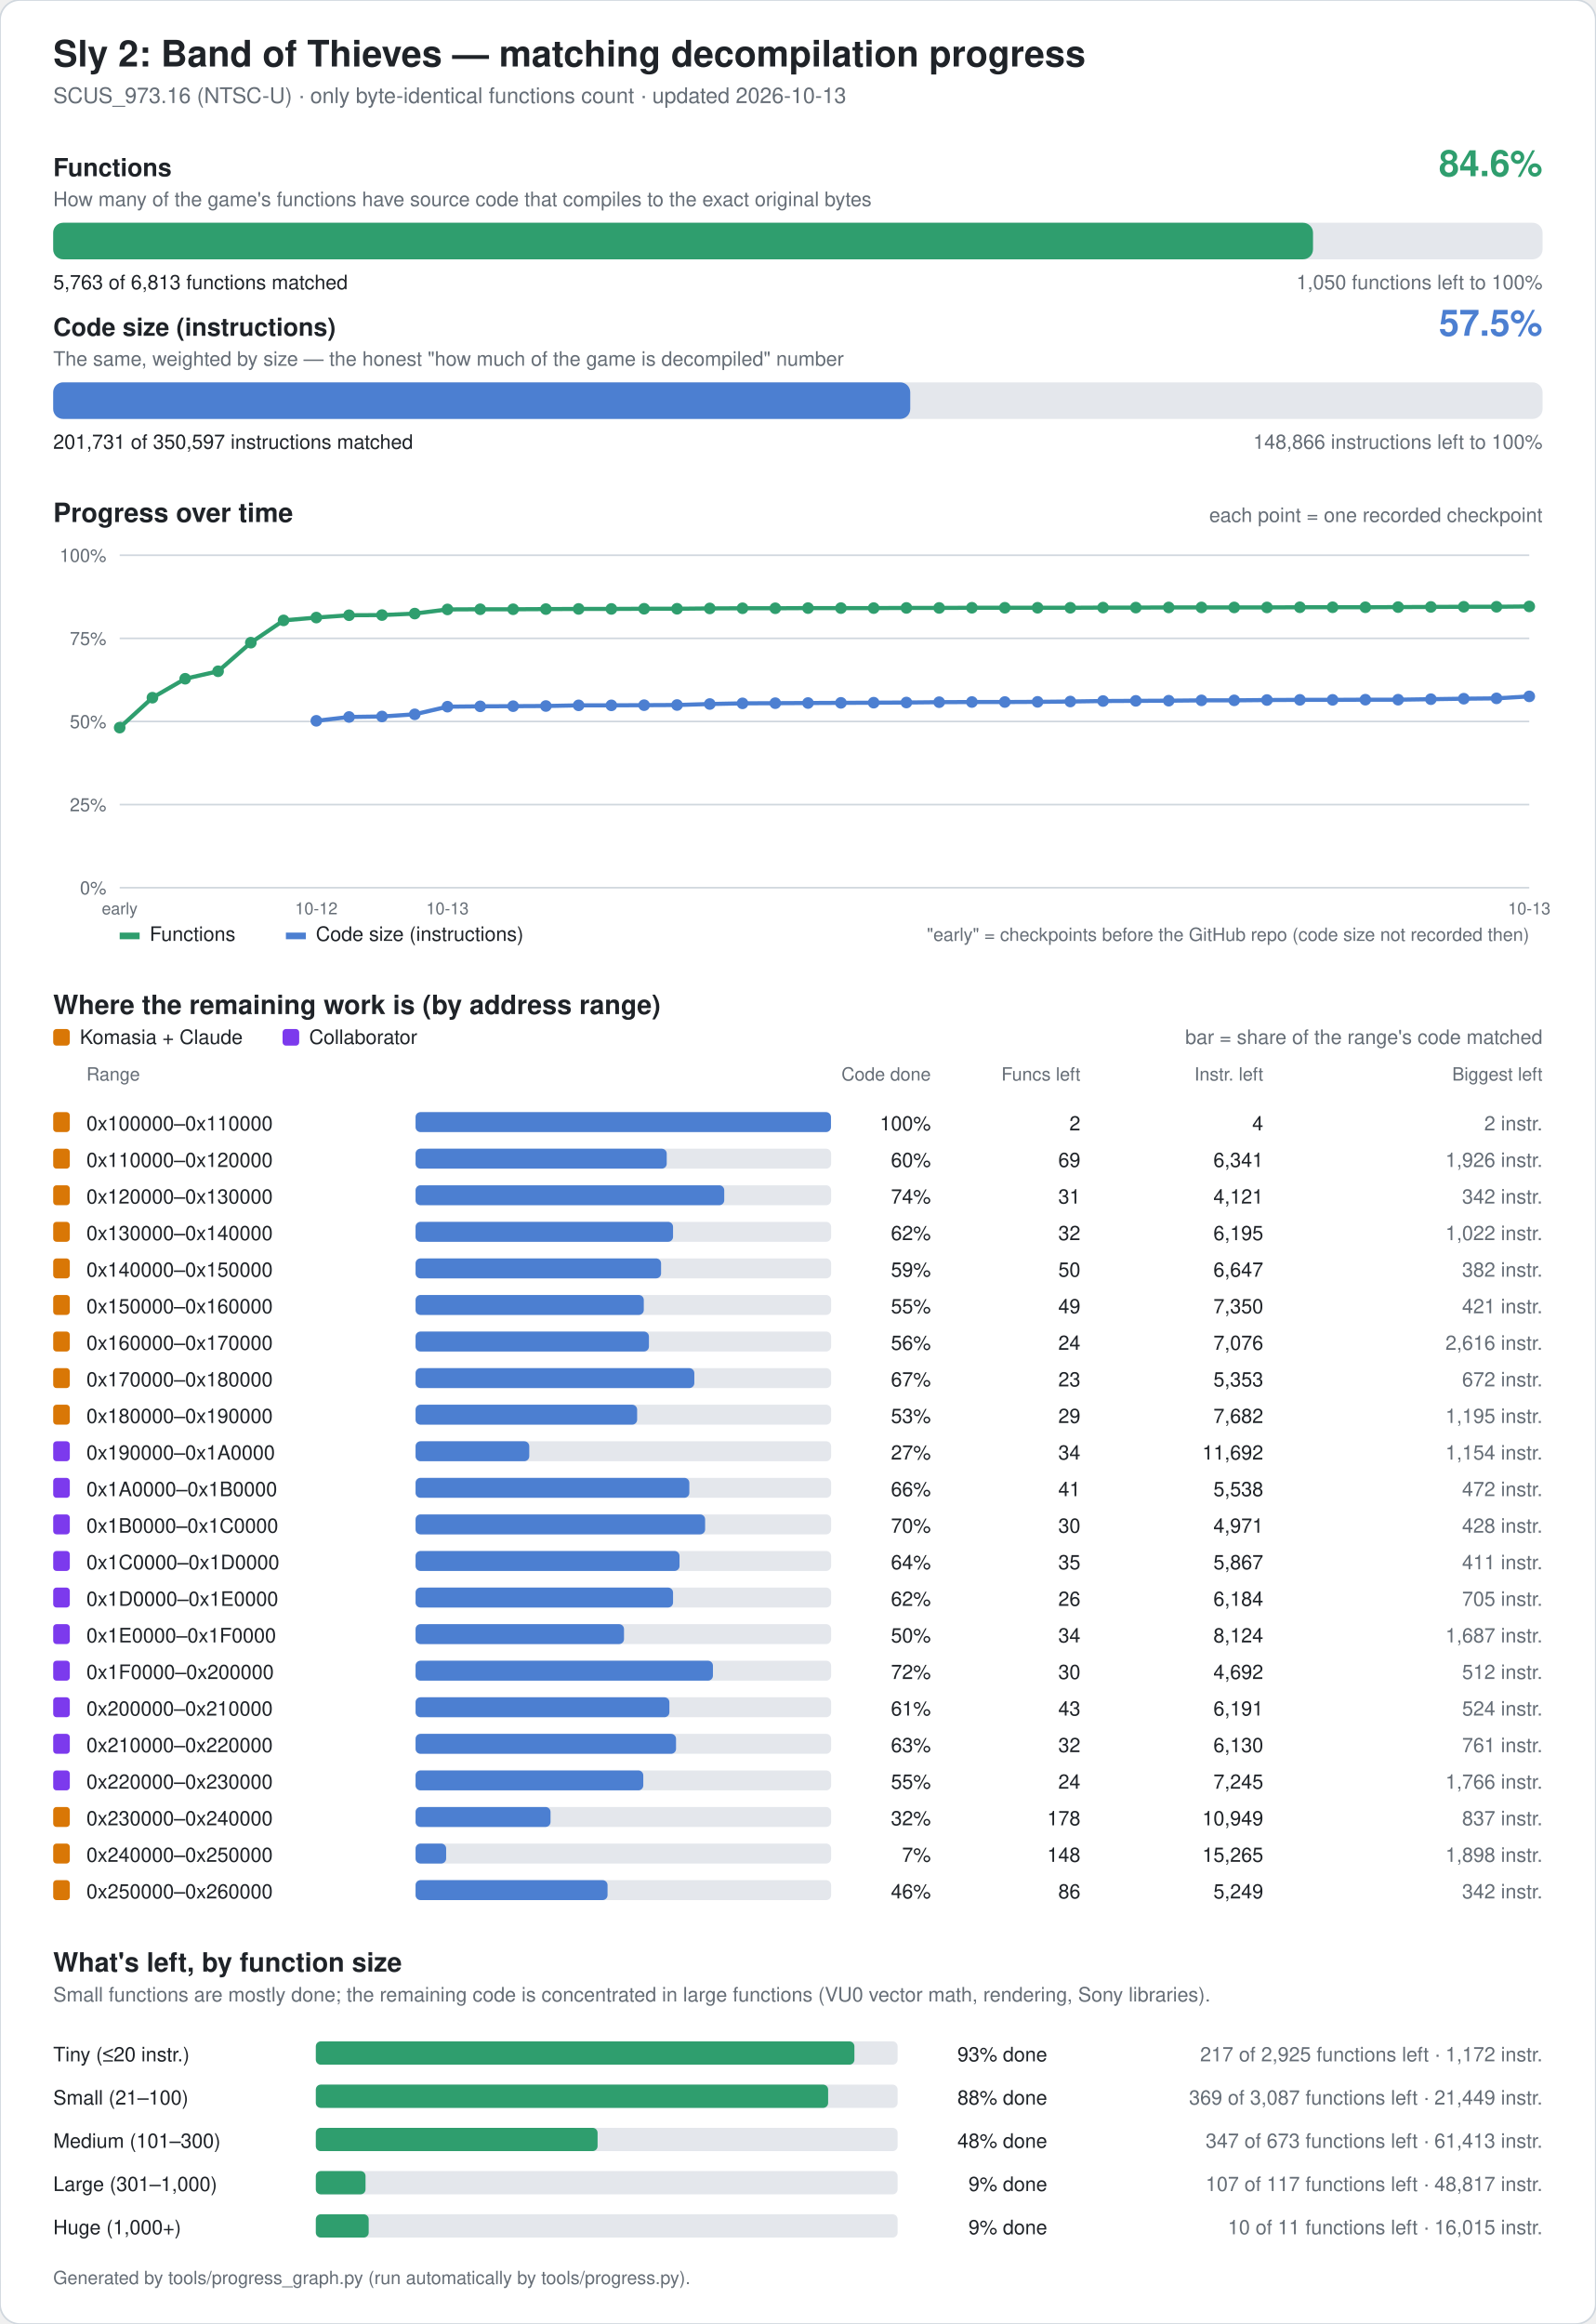
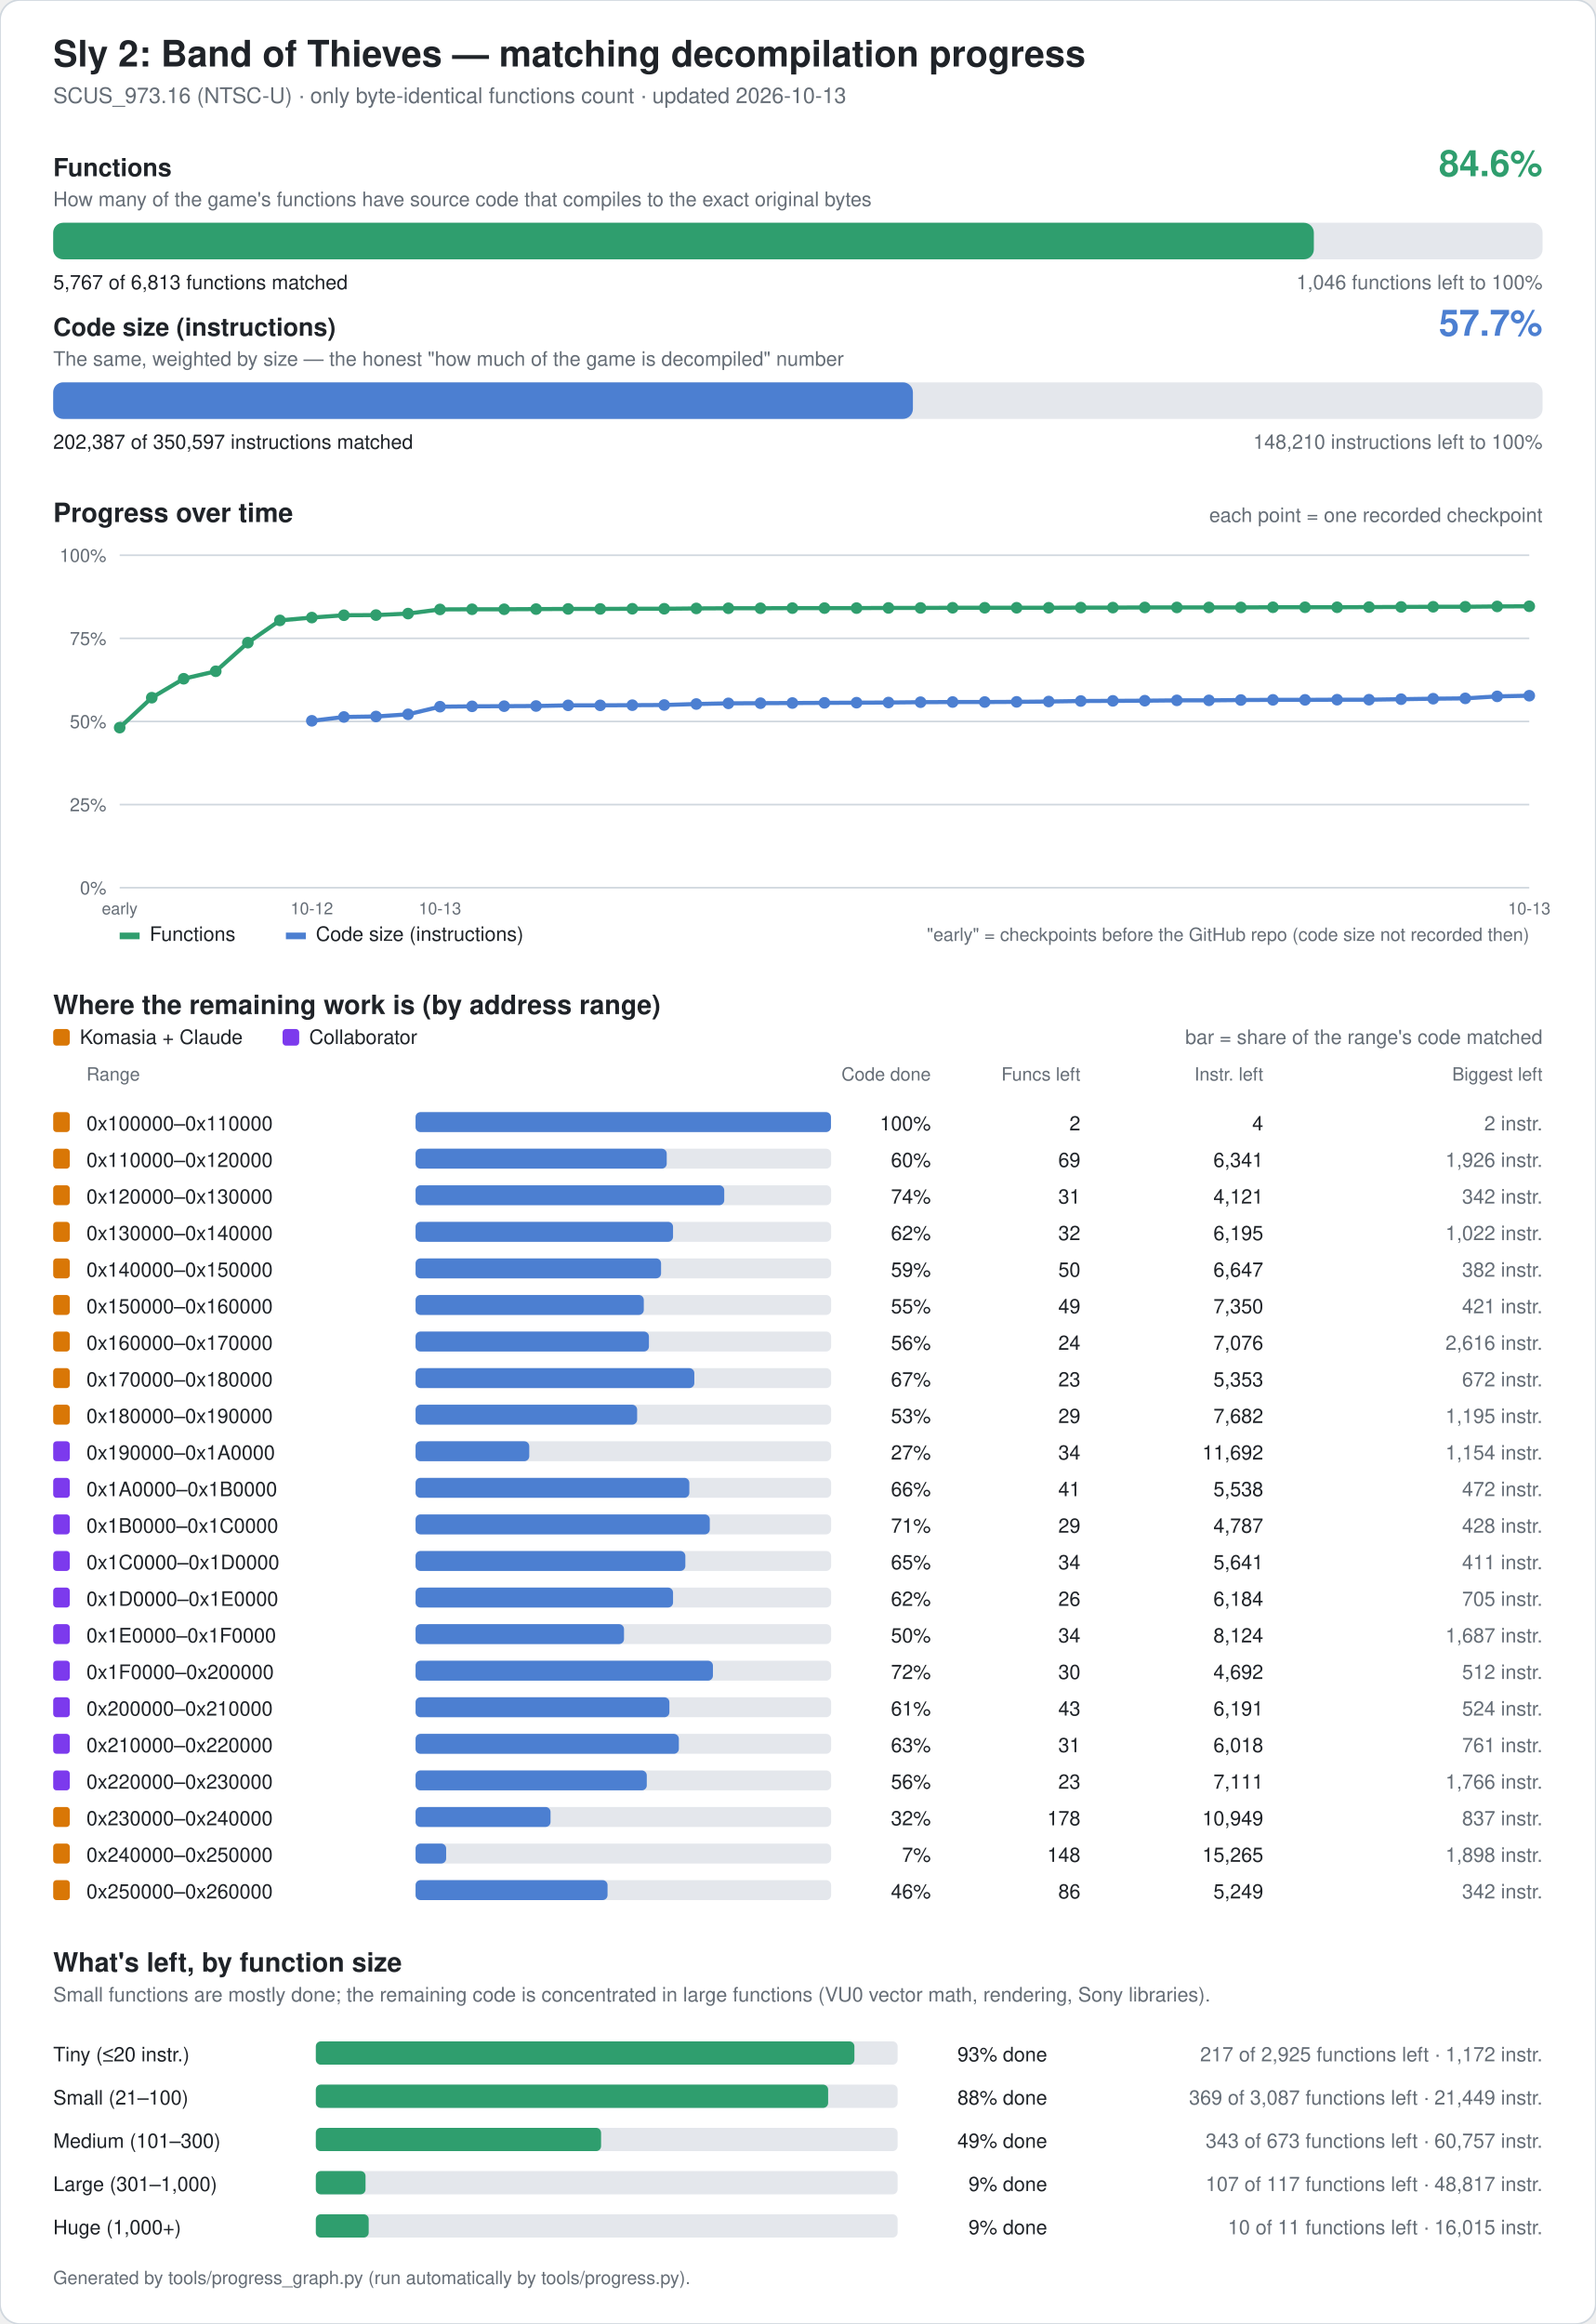
<svg xmlns="http://www.w3.org/2000/svg" width="960" height="1398" viewBox="0 0 960 1398" font-family="-apple-system,BlinkMacSystemFont,Segoe UI,Helvetica,Arial,sans-serif">
  <rect width="960" height="1398" rx="12" fill="#ffffff" stroke="#d0d7de" />
  <text x="32.0" y="40.0" font-size="22" fill="#1f2328" text-anchor="start" font-weight="bold">Sly 2: Band of Thieves — matching decompilation progress</text>
  <text x="32.0" y="62.0" font-size="13" fill="#656d76" text-anchor="start" font-weight="normal">SCUS_973.16 (NTSC-U) · only byte-identical functions count · updated 2026-10-13</text>
  <text x="32.0" y="106.0" font-size="15" fill="#1f2328" text-anchor="start" font-weight="bold">Functions</text>
  <text x="928.0" y="106.0" font-size="22" fill="#2f9e6e" text-anchor="end" font-weight="bold">84.6%</text>
  <text x="32.0" y="124.0" font-size="12" fill="#656d76" text-anchor="start" font-weight="normal">How many of the game's functions have source code that compiles to the exact original bytes</text>
  <rect x="32" y="134" width="896" height="22" rx="6" fill="#e4e7ec" />
-   <rect x="32" y="134" width="757.9" height="22" rx="6" fill="#2f9e6e" />
-   <text x="32.0" y="174.0" font-size="12" fill="#1f2328" text-anchor="start" font-weight="normal">5,763 of 6,813 functions matched</text>
-   <text x="928.0" y="174.0" font-size="12" fill="#656d76" text-anchor="end" font-weight="normal">1,050 functions left to 100%</text>
+   <rect x="32" y="134" width="758.4" height="22" rx="6" fill="#2f9e6e" />
+   <text x="32.0" y="174.0" font-size="12" fill="#1f2328" text-anchor="start" font-weight="normal">5,767 of 6,813 functions matched</text>
+   <text x="928.0" y="174.0" font-size="12" fill="#656d76" text-anchor="end" font-weight="normal">1,046 functions left to 100%</text>
  <text x="32.0" y="202.0" font-size="15" fill="#1f2328" text-anchor="start" font-weight="bold">Code size (instructions)</text>
-   <text x="928.0" y="202.0" font-size="22" fill="#4c7fd1" text-anchor="end" font-weight="bold">57.5%</text>
+   <text x="928.0" y="202.0" font-size="22" fill="#4c7fd1" text-anchor="end" font-weight="bold">57.7%</text>
  <text x="32.0" y="220.0" font-size="12" fill="#656d76" text-anchor="start" font-weight="normal">The same, weighted by size — the honest "how much of the game is decompiled" number</text>
  <rect x="32" y="230" width="896" height="22" rx="6" fill="#e4e7ec" />
-   <rect x="32" y="230" width="515.6" height="22" rx="6" fill="#4c7fd1" />
-   <text x="32.0" y="270.0" font-size="12" fill="#1f2328" text-anchor="start" font-weight="normal">201,731 of 350,597 instructions matched</text>
-   <text x="928.0" y="270.0" font-size="12" fill="#656d76" text-anchor="end" font-weight="normal">148,866 instructions left to 100%</text>
+   <rect x="32" y="230" width="517.2" height="22" rx="6" fill="#4c7fd1" />
+   <text x="32.0" y="270.0" font-size="12" fill="#1f2328" text-anchor="start" font-weight="normal">202,387 of 350,597 instructions matched</text>
+   <text x="928.0" y="270.0" font-size="12" fill="#656d76" text-anchor="end" font-weight="normal">148,210 instructions left to 100%</text>
  <text x="32.0" y="314.0" font-size="16" fill="#1f2328" text-anchor="start" font-weight="bold">Progress over time</text>
  <text x="928.0" y="314.0" font-size="12" fill="#656d76" text-anchor="end" font-weight="normal">each point = one recorded checkpoint</text>
  <line x1="72" y1="534.0" x2="920" y2="534.0" stroke="#d0d7de" stroke-width="1" />
  <text x="64.0" y="538.0" font-size="11" fill="#656d76" text-anchor="end" font-weight="normal">0%</text>
  <line x1="72" y1="484.0" x2="920" y2="484.0" stroke="#d0d7de" stroke-width="1" />
  <text x="64.0" y="488.0" font-size="11" fill="#656d76" text-anchor="end" font-weight="normal">25%</text>
  <line x1="72" y1="434.0" x2="920" y2="434.0" stroke="#d0d7de" stroke-width="1" />
  <text x="64.0" y="438.0" font-size="11" fill="#656d76" text-anchor="end" font-weight="normal">50%</text>
  <line x1="72" y1="384.0" x2="920" y2="384.0" stroke="#d0d7de" stroke-width="1" />
  <text x="64.0" y="388.0" font-size="11" fill="#656d76" text-anchor="end" font-weight="normal">75%</text>
  <line x1="72" y1="334.0" x2="920" y2="334.0" stroke="#d0d7de" stroke-width="1" />
  <text x="64.0" y="338.0" font-size="11" fill="#656d76" text-anchor="end" font-weight="normal">100%</text>
-   <polyline fill="none" stroke="#2f9e6e" stroke-width="2.5" stroke-linejoin="round" points="72.0,437.7 91.7,419.7 111.4,408.3 131.2,403.8 150.9,386.6 170.6,373.2 190.3,371.5 210.0,370.1 229.8,370.0 249.5,369.1 269.2,366.6 288.9,366.5 308.7,366.5 328.4,366.4 348.1,366.3 367.8,366.3 387.5,366.2 407.3,366.2 427.0,366.0 446.7,365.9 466.4,365.9 486.1,365.8 505.9,365.8 525.6,365.8 545.3,365.7 565.0,365.7 584.7,365.6 604.5,365.6 624.2,365.6 643.9,365.6 663.6,365.5 683.3,365.5 703.1,365.4 722.8,365.4 742.5,365.4 762.2,365.4 782.0,365.3 801.7,365.3 821.4,365.3 841.1,365.2 860.8,365.1 880.6,365.0 900.3,365.0 920.0,364.8" />
+   <polyline fill="none" stroke="#2f9e6e" stroke-width="2.5" stroke-linejoin="round" points="72.0,437.7 91.3,419.7 110.5,408.3 129.8,403.8 149.1,386.6 168.4,373.2 187.6,371.5 206.9,370.1 226.2,370.0 245.5,369.1 264.7,366.6 284.0,366.5 303.3,366.5 322.5,366.4 341.8,366.3 361.1,366.3 380.4,366.2 399.6,366.2 418.9,366.0 438.2,365.9 457.5,365.9 476.7,365.8 496.0,365.8 515.3,365.8 534.5,365.7 553.8,365.7 573.1,365.6 592.4,365.6 611.6,365.6 630.9,365.6 650.2,365.5 669.5,365.5 688.7,365.4 708.0,365.4 727.3,365.4 746.5,365.4 765.8,365.3 785.1,365.3 804.4,365.3 823.6,365.2 842.9,365.1 862.2,365.0 881.5,365.0 900.7,364.8 920.0,364.7" />
  <circle cx="72.0" cy="437.7" r="3.5" fill="#2f9e6e" />
-   <circle cx="91.7" cy="419.7" r="3.5" fill="#2f9e6e" />
-   <circle cx="111.4" cy="408.3" r="3.5" fill="#2f9e6e" />
-   <circle cx="131.2" cy="403.8" r="3.5" fill="#2f9e6e" />
-   <circle cx="150.9" cy="386.6" r="3.5" fill="#2f9e6e" />
-   <circle cx="170.6" cy="373.2" r="3.5" fill="#2f9e6e" />
-   <circle cx="190.3" cy="371.5" r="3.5" fill="#2f9e6e" />
-   <circle cx="210.0" cy="370.1" r="3.5" fill="#2f9e6e" />
-   <circle cx="229.8" cy="370.0" r="3.5" fill="#2f9e6e" />
-   <circle cx="249.5" cy="369.1" r="3.5" fill="#2f9e6e" />
-   <circle cx="269.2" cy="366.6" r="3.5" fill="#2f9e6e" />
-   <circle cx="288.9" cy="366.5" r="3.5" fill="#2f9e6e" />
-   <circle cx="308.7" cy="366.5" r="3.5" fill="#2f9e6e" />
-   <circle cx="328.4" cy="366.4" r="3.5" fill="#2f9e6e" />
-   <circle cx="348.1" cy="366.3" r="3.5" fill="#2f9e6e" />
-   <circle cx="367.8" cy="366.3" r="3.5" fill="#2f9e6e" />
-   <circle cx="387.5" cy="366.2" r="3.5" fill="#2f9e6e" />
-   <circle cx="407.3" cy="366.2" r="3.5" fill="#2f9e6e" />
-   <circle cx="427.0" cy="366.0" r="3.5" fill="#2f9e6e" />
-   <circle cx="446.7" cy="365.9" r="3.5" fill="#2f9e6e" />
-   <circle cx="466.4" cy="365.9" r="3.5" fill="#2f9e6e" />
-   <circle cx="486.1" cy="365.8" r="3.5" fill="#2f9e6e" />
-   <circle cx="505.9" cy="365.8" r="3.5" fill="#2f9e6e" />
-   <circle cx="525.6" cy="365.8" r="3.5" fill="#2f9e6e" />
-   <circle cx="545.3" cy="365.7" r="3.5" fill="#2f9e6e" />
-   <circle cx="565.0" cy="365.7" r="3.5" fill="#2f9e6e" />
-   <circle cx="584.7" cy="365.6" r="3.5" fill="#2f9e6e" />
-   <circle cx="604.5" cy="365.6" r="3.5" fill="#2f9e6e" />
-   <circle cx="624.2" cy="365.6" r="3.5" fill="#2f9e6e" />
-   <circle cx="643.9" cy="365.6" r="3.5" fill="#2f9e6e" />
-   <circle cx="663.6" cy="365.5" r="3.5" fill="#2f9e6e" />
-   <circle cx="683.3" cy="365.5" r="3.5" fill="#2f9e6e" />
-   <circle cx="703.1" cy="365.4" r="3.5" fill="#2f9e6e" />
-   <circle cx="722.8" cy="365.4" r="3.5" fill="#2f9e6e" />
-   <circle cx="742.5" cy="365.4" r="3.5" fill="#2f9e6e" />
-   <circle cx="762.2" cy="365.4" r="3.5" fill="#2f9e6e" />
-   <circle cx="782.0" cy="365.3" r="3.5" fill="#2f9e6e" />
-   <circle cx="801.7" cy="365.3" r="3.5" fill="#2f9e6e" />
-   <circle cx="821.4" cy="365.3" r="3.5" fill="#2f9e6e" />
-   <circle cx="841.1" cy="365.2" r="3.5" fill="#2f9e6e" />
-   <circle cx="860.8" cy="365.1" r="3.5" fill="#2f9e6e" />
-   <circle cx="880.6" cy="365.0" r="3.5" fill="#2f9e6e" />
-   <circle cx="900.3" cy="365.0" r="3.5" fill="#2f9e6e" />
-   <circle cx="920.0" cy="364.8" r="3.5" fill="#2f9e6e" />
-   <polyline fill="none" stroke="#4c7fd1" stroke-width="2.5" stroke-linejoin="round" points="190.3,433.6 210.0,431.3 229.8,431.0 249.5,429.7 269.2,425.1 288.9,424.9 308.7,424.8 328.4,424.7 348.1,424.3 367.8,424.3 387.5,424.2 407.3,424.1 427.0,423.5 446.7,423.1 466.4,423.0 486.1,422.9 505.9,422.8 525.6,422.7 545.3,422.6 565.0,422.4 584.7,422.3 604.5,422.3 624.2,422.2 643.9,422.0 663.6,421.7 683.3,421.6 703.1,421.5 722.8,421.3 742.5,421.3 762.2,421.1 782.0,421.0 801.7,421.0 821.4,420.9 841.1,420.9 860.8,420.6 880.6,420.3 900.3,420.1 920.0,418.9" />
-   <circle cx="190.3" cy="433.6" r="3.5" fill="#4c7fd1" />
-   <circle cx="210.0" cy="431.3" r="3.5" fill="#4c7fd1" />
-   <circle cx="229.8" cy="431.0" r="3.5" fill="#4c7fd1" />
-   <circle cx="249.5" cy="429.7" r="3.5" fill="#4c7fd1" />
-   <circle cx="269.2" cy="425.1" r="3.5" fill="#4c7fd1" />
-   <circle cx="288.9" cy="424.9" r="3.5" fill="#4c7fd1" />
-   <circle cx="308.7" cy="424.8" r="3.5" fill="#4c7fd1" />
-   <circle cx="328.4" cy="424.7" r="3.5" fill="#4c7fd1" />
-   <circle cx="348.1" cy="424.3" r="3.5" fill="#4c7fd1" />
-   <circle cx="367.8" cy="424.3" r="3.5" fill="#4c7fd1" />
-   <circle cx="387.5" cy="424.2" r="3.5" fill="#4c7fd1" />
-   <circle cx="407.3" cy="424.1" r="3.5" fill="#4c7fd1" />
-   <circle cx="427.0" cy="423.5" r="3.5" fill="#4c7fd1" />
-   <circle cx="446.7" cy="423.1" r="3.5" fill="#4c7fd1" />
-   <circle cx="466.4" cy="423.0" r="3.5" fill="#4c7fd1" />
-   <circle cx="486.1" cy="422.9" r="3.5" fill="#4c7fd1" />
-   <circle cx="505.9" cy="422.8" r="3.5" fill="#4c7fd1" />
-   <circle cx="525.6" cy="422.7" r="3.5" fill="#4c7fd1" />
-   <circle cx="545.3" cy="422.6" r="3.5" fill="#4c7fd1" />
-   <circle cx="565.0" cy="422.4" r="3.5" fill="#4c7fd1" />
-   <circle cx="584.7" cy="422.3" r="3.5" fill="#4c7fd1" />
-   <circle cx="604.5" cy="422.3" r="3.5" fill="#4c7fd1" />
-   <circle cx="624.2" cy="422.2" r="3.5" fill="#4c7fd1" />
-   <circle cx="643.9" cy="422.0" r="3.5" fill="#4c7fd1" />
-   <circle cx="663.6" cy="421.7" r="3.5" fill="#4c7fd1" />
-   <circle cx="683.3" cy="421.6" r="3.5" fill="#4c7fd1" />
-   <circle cx="703.1" cy="421.5" r="3.5" fill="#4c7fd1" />
-   <circle cx="722.8" cy="421.3" r="3.5" fill="#4c7fd1" />
-   <circle cx="742.5" cy="421.3" r="3.5" fill="#4c7fd1" />
-   <circle cx="762.2" cy="421.1" r="3.5" fill="#4c7fd1" />
-   <circle cx="782.0" cy="421.0" r="3.5" fill="#4c7fd1" />
-   <circle cx="801.7" cy="421.0" r="3.5" fill="#4c7fd1" />
-   <circle cx="821.4" cy="420.9" r="3.5" fill="#4c7fd1" />
-   <circle cx="841.1" cy="420.9" r="3.5" fill="#4c7fd1" />
-   <circle cx="860.8" cy="420.6" r="3.5" fill="#4c7fd1" />
-   <circle cx="880.6" cy="420.3" r="3.5" fill="#4c7fd1" />
-   <circle cx="900.3" cy="420.1" r="3.5" fill="#4c7fd1" />
-   <circle cx="920.0" cy="418.9" r="3.5" fill="#4c7fd1" />
+   <circle cx="91.3" cy="419.7" r="3.5" fill="#2f9e6e" />
+   <circle cx="110.5" cy="408.3" r="3.5" fill="#2f9e6e" />
+   <circle cx="129.8" cy="403.8" r="3.5" fill="#2f9e6e" />
+   <circle cx="149.1" cy="386.6" r="3.5" fill="#2f9e6e" />
+   <circle cx="168.4" cy="373.2" r="3.5" fill="#2f9e6e" />
+   <circle cx="187.6" cy="371.5" r="3.5" fill="#2f9e6e" />
+   <circle cx="206.9" cy="370.1" r="3.5" fill="#2f9e6e" />
+   <circle cx="226.2" cy="370.0" r="3.5" fill="#2f9e6e" />
+   <circle cx="245.5" cy="369.1" r="3.5" fill="#2f9e6e" />
+   <circle cx="264.7" cy="366.6" r="3.5" fill="#2f9e6e" />
+   <circle cx="284.0" cy="366.5" r="3.5" fill="#2f9e6e" />
+   <circle cx="303.3" cy="366.5" r="3.5" fill="#2f9e6e" />
+   <circle cx="322.5" cy="366.4" r="3.5" fill="#2f9e6e" />
+   <circle cx="341.8" cy="366.3" r="3.5" fill="#2f9e6e" />
+   <circle cx="361.1" cy="366.3" r="3.5" fill="#2f9e6e" />
+   <circle cx="380.4" cy="366.2" r="3.5" fill="#2f9e6e" />
+   <circle cx="399.6" cy="366.2" r="3.5" fill="#2f9e6e" />
+   <circle cx="418.9" cy="366.0" r="3.5" fill="#2f9e6e" />
+   <circle cx="438.2" cy="365.9" r="3.5" fill="#2f9e6e" />
+   <circle cx="457.5" cy="365.9" r="3.5" fill="#2f9e6e" />
+   <circle cx="476.7" cy="365.8" r="3.5" fill="#2f9e6e" />
+   <circle cx="496.0" cy="365.8" r="3.5" fill="#2f9e6e" />
+   <circle cx="515.3" cy="365.8" r="3.5" fill="#2f9e6e" />
+   <circle cx="534.5" cy="365.7" r="3.5" fill="#2f9e6e" />
+   <circle cx="553.8" cy="365.7" r="3.5" fill="#2f9e6e" />
+   <circle cx="573.1" cy="365.6" r="3.5" fill="#2f9e6e" />
+   <circle cx="592.4" cy="365.6" r="3.5" fill="#2f9e6e" />
+   <circle cx="611.6" cy="365.6" r="3.5" fill="#2f9e6e" />
+   <circle cx="630.9" cy="365.6" r="3.5" fill="#2f9e6e" />
+   <circle cx="650.2" cy="365.5" r="3.5" fill="#2f9e6e" />
+   <circle cx="669.5" cy="365.5" r="3.5" fill="#2f9e6e" />
+   <circle cx="688.7" cy="365.4" r="3.5" fill="#2f9e6e" />
+   <circle cx="708.0" cy="365.4" r="3.5" fill="#2f9e6e" />
+   <circle cx="727.3" cy="365.4" r="3.5" fill="#2f9e6e" />
+   <circle cx="746.5" cy="365.4" r="3.5" fill="#2f9e6e" />
+   <circle cx="765.8" cy="365.3" r="3.5" fill="#2f9e6e" />
+   <circle cx="785.1" cy="365.3" r="3.5" fill="#2f9e6e" />
+   <circle cx="804.4" cy="365.3" r="3.5" fill="#2f9e6e" />
+   <circle cx="823.6" cy="365.2" r="3.5" fill="#2f9e6e" />
+   <circle cx="842.9" cy="365.1" r="3.5" fill="#2f9e6e" />
+   <circle cx="862.2" cy="365.0" r="3.5" fill="#2f9e6e" />
+   <circle cx="881.5" cy="365.0" r="3.5" fill="#2f9e6e" />
+   <circle cx="900.7" cy="364.8" r="3.5" fill="#2f9e6e" />
+   <circle cx="920.0" cy="364.7" r="3.5" fill="#2f9e6e" />
+   <polyline fill="none" stroke="#4c7fd1" stroke-width="2.5" stroke-linejoin="round" points="187.6,433.6 206.9,431.3 226.2,431.0 245.5,429.7 264.7,425.1 284.0,424.9 303.3,424.8 322.5,424.7 341.8,424.3 361.1,424.3 380.4,424.2 399.6,424.1 418.9,423.5 438.2,423.1 457.5,423.0 476.7,422.9 496.0,422.8 515.3,422.7 534.5,422.6 553.8,422.4 573.1,422.3 592.4,422.3 611.6,422.2 630.9,422.0 650.2,421.7 669.5,421.6 688.7,421.5 708.0,421.3 727.3,421.3 746.5,421.1 765.8,421.0 785.1,421.0 804.4,420.9 823.6,420.9 842.9,420.6 862.2,420.3 881.5,420.1 900.7,418.9 920.0,418.5" />
+   <circle cx="187.6" cy="433.6" r="3.5" fill="#4c7fd1" />
+   <circle cx="206.9" cy="431.3" r="3.5" fill="#4c7fd1" />
+   <circle cx="226.2" cy="431.0" r="3.5" fill="#4c7fd1" />
+   <circle cx="245.5" cy="429.7" r="3.5" fill="#4c7fd1" />
+   <circle cx="264.7" cy="425.1" r="3.5" fill="#4c7fd1" />
+   <circle cx="284.0" cy="424.9" r="3.5" fill="#4c7fd1" />
+   <circle cx="303.3" cy="424.8" r="3.5" fill="#4c7fd1" />
+   <circle cx="322.5" cy="424.7" r="3.5" fill="#4c7fd1" />
+   <circle cx="341.8" cy="424.3" r="3.5" fill="#4c7fd1" />
+   <circle cx="361.1" cy="424.3" r="3.5" fill="#4c7fd1" />
+   <circle cx="380.4" cy="424.2" r="3.5" fill="#4c7fd1" />
+   <circle cx="399.6" cy="424.1" r="3.5" fill="#4c7fd1" />
+   <circle cx="418.9" cy="423.5" r="3.5" fill="#4c7fd1" />
+   <circle cx="438.2" cy="423.1" r="3.5" fill="#4c7fd1" />
+   <circle cx="457.5" cy="423.0" r="3.5" fill="#4c7fd1" />
+   <circle cx="476.7" cy="422.9" r="3.5" fill="#4c7fd1" />
+   <circle cx="496.0" cy="422.8" r="3.5" fill="#4c7fd1" />
+   <circle cx="515.3" cy="422.7" r="3.5" fill="#4c7fd1" />
+   <circle cx="534.5" cy="422.6" r="3.5" fill="#4c7fd1" />
+   <circle cx="553.8" cy="422.4" r="3.5" fill="#4c7fd1" />
+   <circle cx="573.1" cy="422.3" r="3.5" fill="#4c7fd1" />
+   <circle cx="592.4" cy="422.3" r="3.5" fill="#4c7fd1" />
+   <circle cx="611.6" cy="422.2" r="3.5" fill="#4c7fd1" />
+   <circle cx="630.9" cy="422.0" r="3.5" fill="#4c7fd1" />
+   <circle cx="650.2" cy="421.7" r="3.5" fill="#4c7fd1" />
+   <circle cx="669.5" cy="421.6" r="3.5" fill="#4c7fd1" />
+   <circle cx="688.7" cy="421.5" r="3.5" fill="#4c7fd1" />
+   <circle cx="708.0" cy="421.3" r="3.5" fill="#4c7fd1" />
+   <circle cx="727.3" cy="421.3" r="3.5" fill="#4c7fd1" />
+   <circle cx="746.5" cy="421.1" r="3.5" fill="#4c7fd1" />
+   <circle cx="765.8" cy="421.0" r="3.5" fill="#4c7fd1" />
+   <circle cx="785.1" cy="421.0" r="3.5" fill="#4c7fd1" />
+   <circle cx="804.4" cy="420.9" r="3.5" fill="#4c7fd1" />
+   <circle cx="823.6" cy="420.9" r="3.5" fill="#4c7fd1" />
+   <circle cx="842.9" cy="420.6" r="3.5" fill="#4c7fd1" />
+   <circle cx="862.2" cy="420.3" r="3.5" fill="#4c7fd1" />
+   <circle cx="881.5" cy="420.1" r="3.5" fill="#4c7fd1" />
+   <circle cx="900.7" cy="418.9" r="3.5" fill="#4c7fd1" />
+   <circle cx="920.0" cy="418.5" r="3.5" fill="#4c7fd1" />
  <text x="72.0" y="550.0" font-size="10" fill="#656d76" text-anchor="middle" font-weight="normal">early</text>
-   <text x="190.3" y="550.0" font-size="10" fill="#656d76" text-anchor="middle" font-weight="normal">10-12</text>
-   <text x="269.2" y="550.0" font-size="10" fill="#656d76" text-anchor="middle" font-weight="normal">10-13</text>
+   <text x="187.6" y="550.0" font-size="10" fill="#656d76" text-anchor="middle" font-weight="normal">10-12</text>
+   <text x="264.7" y="550.0" font-size="10" fill="#656d76" text-anchor="middle" font-weight="normal">10-13</text>
  <text x="920.0" y="550.0" font-size="10" fill="#656d76" text-anchor="middle" font-weight="normal">10-13</text>
  <rect x="72" y="561" width="12" height="4" fill="#2f9e6e" />
  <text x="90.0" y="566.0" font-size="12" fill="#1f2328" text-anchor="start" font-weight="normal">Functions</text>
  <rect x="172" y="561" width="12" height="4" fill="#4c7fd1" />
  <text x="190.0" y="566.0" font-size="12" fill="#1f2328" text-anchor="start" font-weight="normal">Code size (instructions)</text>
  <text x="920.0" y="566.0" font-size="11" fill="#656d76" text-anchor="end" font-weight="normal">"early" = checkpoints before the GitHub repo (code size not recorded then)</text>
  <text x="32.0" y="610.0" font-size="16" fill="#1f2328" text-anchor="start" font-weight="bold">Where the remaining work is (by address range)</text>
  <rect x="32" y="619" width="10" height="10" rx="2" fill="#d97706" />
  <text x="48.0" y="628.0" font-size="12" fill="#1f2328" text-anchor="start" font-weight="normal">Komasia + Claude</text>
  <rect x="170" y="619" width="10" height="10" rx="2" fill="#7c3aed" />
  <text x="186.0" y="628.0" font-size="12" fill="#1f2328" text-anchor="start" font-weight="normal">Collaborator</text>
  <text x="928.0" y="628.0" font-size="12" fill="#656d76" text-anchor="end" font-weight="normal">bar = share of the range's code matched</text>
  <text x="52.0" y="650.0" font-size="11" fill="#656d76" text-anchor="start" font-weight="normal">Range</text>
  <text x="560.0" y="650.0" font-size="11" fill="#656d76" text-anchor="end" font-weight="normal">Code done</text>
  <text x="650.0" y="650.0" font-size="11" fill="#656d76" text-anchor="end" font-weight="normal">Funcs left</text>
  <text x="760.0" y="650.0" font-size="11" fill="#656d76" text-anchor="end" font-weight="normal">Instr. left</text>
  <text x="928.0" y="650.0" font-size="11" fill="#656d76" text-anchor="end" font-weight="normal">Biggest left</text>
  <rect x="32" y="669" width="10" height="12" rx="2" fill="#d97706" />
  <text x="52.0" y="680.0" font-size="12" fill="#1f2328" text-anchor="start" font-weight="normal">0x100000–0x110000</text>
  <rect x="250" y="669" width="250" height="12" rx="3" fill="#e4e7ec" />
  <rect x="250" y="669" width="249.9" height="12" rx="3" fill="#4c7fd1" />
  <text x="560.0" y="680.0" font-size="12" fill="#1f2328" text-anchor="end" font-weight="normal">100%</text>
  <text x="650.0" y="680.0" font-size="12" fill="#1f2328" text-anchor="end" font-weight="normal">2</text>
  <text x="760.0" y="680.0" font-size="12" fill="#1f2328" text-anchor="end" font-weight="normal">4</text>
  <text x="928.0" y="680.0" font-size="12" fill="#656d76" text-anchor="end" font-weight="normal">2 instr.</text>
  <rect x="32" y="691" width="10" height="12" rx="2" fill="#d97706" />
  <text x="52.0" y="702.0" font-size="12" fill="#1f2328" text-anchor="start" font-weight="normal">0x110000–0x120000</text>
  <rect x="250" y="691" width="250" height="12" rx="3" fill="#e4e7ec" />
  <rect x="250" y="691" width="151.1" height="12" rx="3" fill="#4c7fd1" />
  <text x="560.0" y="702.0" font-size="12" fill="#1f2328" text-anchor="end" font-weight="normal">60%</text>
  <text x="650.0" y="702.0" font-size="12" fill="#1f2328" text-anchor="end" font-weight="normal">69</text>
  <text x="760.0" y="702.0" font-size="12" fill="#1f2328" text-anchor="end" font-weight="normal">6,341</text>
  <text x="928.0" y="702.0" font-size="12" fill="#656d76" text-anchor="end" font-weight="normal">1,926 instr.</text>
  <rect x="32" y="713" width="10" height="12" rx="2" fill="#d97706" />
  <text x="52.0" y="724.0" font-size="12" fill="#1f2328" text-anchor="start" font-weight="normal">0x120000–0x130000</text>
  <rect x="250" y="713" width="250" height="12" rx="3" fill="#e4e7ec" />
  <rect x="250" y="713" width="185.7" height="12" rx="3" fill="#4c7fd1" />
  <text x="560.0" y="724.0" font-size="12" fill="#1f2328" text-anchor="end" font-weight="normal">74%</text>
  <text x="650.0" y="724.0" font-size="12" fill="#1f2328" text-anchor="end" font-weight="normal">31</text>
  <text x="760.0" y="724.0" font-size="12" fill="#1f2328" text-anchor="end" font-weight="normal">4,121</text>
  <text x="928.0" y="724.0" font-size="12" fill="#656d76" text-anchor="end" font-weight="normal">342 instr.</text>
  <rect x="32" y="735" width="10" height="12" rx="2" fill="#d97706" />
  <text x="52.0" y="746.0" font-size="12" fill="#1f2328" text-anchor="start" font-weight="normal">0x130000–0x140000</text>
  <rect x="250" y="735" width="250" height="12" rx="3" fill="#e4e7ec" />
  <rect x="250" y="735" width="154.9" height="12" rx="3" fill="#4c7fd1" />
  <text x="560.0" y="746.0" font-size="12" fill="#1f2328" text-anchor="end" font-weight="normal">62%</text>
  <text x="650.0" y="746.0" font-size="12" fill="#1f2328" text-anchor="end" font-weight="normal">32</text>
  <text x="760.0" y="746.0" font-size="12" fill="#1f2328" text-anchor="end" font-weight="normal">6,195</text>
  <text x="928.0" y="746.0" font-size="12" fill="#656d76" text-anchor="end" font-weight="normal">1,022 instr.</text>
  <rect x="32" y="757" width="10" height="12" rx="2" fill="#d97706" />
  <text x="52.0" y="768.0" font-size="12" fill="#1f2328" text-anchor="start" font-weight="normal">0x140000–0x150000</text>
  <rect x="250" y="757" width="250" height="12" rx="3" fill="#e4e7ec" />
  <rect x="250" y="757" width="147.7" height="12" rx="3" fill="#4c7fd1" />
  <text x="560.0" y="768.0" font-size="12" fill="#1f2328" text-anchor="end" font-weight="normal">59%</text>
  <text x="650.0" y="768.0" font-size="12" fill="#1f2328" text-anchor="end" font-weight="normal">50</text>
  <text x="760.0" y="768.0" font-size="12" fill="#1f2328" text-anchor="end" font-weight="normal">6,647</text>
  <text x="928.0" y="768.0" font-size="12" fill="#656d76" text-anchor="end" font-weight="normal">382 instr.</text>
  <rect x="32" y="779" width="10" height="12" rx="2" fill="#d97706" />
  <text x="52.0" y="790.0" font-size="12" fill="#1f2328" text-anchor="start" font-weight="normal">0x150000–0x160000</text>
  <rect x="250" y="779" width="250" height="12" rx="3" fill="#e4e7ec" />
  <rect x="250" y="779" width="137.3" height="12" rx="3" fill="#4c7fd1" />
  <text x="560.0" y="790.0" font-size="12" fill="#1f2328" text-anchor="end" font-weight="normal">55%</text>
  <text x="650.0" y="790.0" font-size="12" fill="#1f2328" text-anchor="end" font-weight="normal">49</text>
  <text x="760.0" y="790.0" font-size="12" fill="#1f2328" text-anchor="end" font-weight="normal">7,350</text>
  <text x="928.0" y="790.0" font-size="12" fill="#656d76" text-anchor="end" font-weight="normal">421 instr.</text>
  <rect x="32" y="801" width="10" height="12" rx="2" fill="#d97706" />
  <text x="52.0" y="812.0" font-size="12" fill="#1f2328" text-anchor="start" font-weight="normal">0x160000–0x170000</text>
  <rect x="250" y="801" width="250" height="12" rx="3" fill="#e4e7ec" />
  <rect x="250" y="801" width="140.4" height="12" rx="3" fill="#4c7fd1" />
  <text x="560.0" y="812.0" font-size="12" fill="#1f2328" text-anchor="end" font-weight="normal">56%</text>
  <text x="650.0" y="812.0" font-size="12" fill="#1f2328" text-anchor="end" font-weight="normal">24</text>
  <text x="760.0" y="812.0" font-size="12" fill="#1f2328" text-anchor="end" font-weight="normal">7,076</text>
  <text x="928.0" y="812.0" font-size="12" fill="#656d76" text-anchor="end" font-weight="normal">2,616 instr.</text>
  <rect x="32" y="823" width="10" height="12" rx="2" fill="#d97706" />
  <text x="52.0" y="834.0" font-size="12" fill="#1f2328" text-anchor="start" font-weight="normal">0x170000–0x180000</text>
  <rect x="250" y="823" width="250" height="12" rx="3" fill="#e4e7ec" />
  <rect x="250" y="823" width="167.7" height="12" rx="3" fill="#4c7fd1" />
  <text x="560.0" y="834.0" font-size="12" fill="#1f2328" text-anchor="end" font-weight="normal">67%</text>
  <text x="650.0" y="834.0" font-size="12" fill="#1f2328" text-anchor="end" font-weight="normal">23</text>
  <text x="760.0" y="834.0" font-size="12" fill="#1f2328" text-anchor="end" font-weight="normal">5,353</text>
  <text x="928.0" y="834.0" font-size="12" fill="#656d76" text-anchor="end" font-weight="normal">672 instr.</text>
  <rect x="32" y="845" width="10" height="12" rx="2" fill="#d97706" />
  <text x="52.0" y="856.0" font-size="12" fill="#1f2328" text-anchor="start" font-weight="normal">0x180000–0x190000</text>
  <rect x="250" y="845" width="250" height="12" rx="3" fill="#e4e7ec" />
  <rect x="250" y="845" width="133.3" height="12" rx="3" fill="#4c7fd1" />
  <text x="560.0" y="856.0" font-size="12" fill="#1f2328" text-anchor="end" font-weight="normal">53%</text>
  <text x="650.0" y="856.0" font-size="12" fill="#1f2328" text-anchor="end" font-weight="normal">29</text>
  <text x="760.0" y="856.0" font-size="12" fill="#1f2328" text-anchor="end" font-weight="normal">7,682</text>
  <text x="928.0" y="856.0" font-size="12" fill="#656d76" text-anchor="end" font-weight="normal">1,195 instr.</text>
  <rect x="32" y="867" width="10" height="12" rx="2" fill="#7c3aed" />
  <text x="52.0" y="878.0" font-size="12" fill="#1f2328" text-anchor="start" font-weight="normal">0x190000–0x1A0000</text>
  <rect x="250" y="867" width="250" height="12" rx="3" fill="#e4e7ec" />
  <rect x="250" y="867" width="68.4" height="12" rx="3" fill="#4c7fd1" />
  <text x="560.0" y="878.0" font-size="12" fill="#1f2328" text-anchor="end" font-weight="normal">27%</text>
  <text x="650.0" y="878.0" font-size="12" fill="#1f2328" text-anchor="end" font-weight="normal">34</text>
  <text x="760.0" y="878.0" font-size="12" fill="#1f2328" text-anchor="end" font-weight="normal">11,692</text>
  <text x="928.0" y="878.0" font-size="12" fill="#656d76" text-anchor="end" font-weight="normal">1,154 instr.</text>
  <rect x="32" y="889" width="10" height="12" rx="2" fill="#7c3aed" />
  <text x="52.0" y="900.0" font-size="12" fill="#1f2328" text-anchor="start" font-weight="normal">0x1A0000–0x1B0000</text>
  <rect x="250" y="889" width="250" height="12" rx="3" fill="#e4e7ec" />
  <rect x="250" y="889" width="164.7" height="12" rx="3" fill="#4c7fd1" />
  <text x="560.0" y="900.0" font-size="12" fill="#1f2328" text-anchor="end" font-weight="normal">66%</text>
  <text x="650.0" y="900.0" font-size="12" fill="#1f2328" text-anchor="end" font-weight="normal">41</text>
  <text x="760.0" y="900.0" font-size="12" fill="#1f2328" text-anchor="end" font-weight="normal">5,538</text>
  <text x="928.0" y="900.0" font-size="12" fill="#656d76" text-anchor="end" font-weight="normal">472 instr.</text>
  <rect x="32" y="911" width="10" height="12" rx="2" fill="#7c3aed" />
  <text x="52.0" y="922.0" font-size="12" fill="#1f2328" text-anchor="start" font-weight="normal">0x1B0000–0x1C0000</text>
  <rect x="250" y="911" width="250" height="12" rx="3" fill="#e4e7ec" />
-   <rect x="250" y="911" width="174.2" height="12" rx="3" fill="#4c7fd1" />
-   <text x="560.0" y="922.0" font-size="12" fill="#1f2328" text-anchor="end" font-weight="normal">70%</text>
-   <text x="650.0" y="922.0" font-size="12" fill="#1f2328" text-anchor="end" font-weight="normal">30</text>
-   <text x="760.0" y="922.0" font-size="12" fill="#1f2328" text-anchor="end" font-weight="normal">4,971</text>
+   <rect x="250" y="911" width="177.0" height="12" rx="3" fill="#4c7fd1" />
+   <text x="560.0" y="922.0" font-size="12" fill="#1f2328" text-anchor="end" font-weight="normal">71%</text>
+   <text x="650.0" y="922.0" font-size="12" fill="#1f2328" text-anchor="end" font-weight="normal">29</text>
+   <text x="760.0" y="922.0" font-size="12" fill="#1f2328" text-anchor="end" font-weight="normal">4,787</text>
  <text x="928.0" y="922.0" font-size="12" fill="#656d76" text-anchor="end" font-weight="normal">428 instr.</text>
  <rect x="32" y="933" width="10" height="12" rx="2" fill="#7c3aed" />
  <text x="52.0" y="944.0" font-size="12" fill="#1f2328" text-anchor="start" font-weight="normal">0x1C0000–0x1D0000</text>
  <rect x="250" y="933" width="250" height="12" rx="3" fill="#e4e7ec" />
-   <rect x="250" y="933" width="158.8" height="12" rx="3" fill="#4c7fd1" />
-   <text x="560.0" y="944.0" font-size="12" fill="#1f2328" text-anchor="end" font-weight="normal">64%</text>
-   <text x="650.0" y="944.0" font-size="12" fill="#1f2328" text-anchor="end" font-weight="normal">35</text>
-   <text x="760.0" y="944.0" font-size="12" fill="#1f2328" text-anchor="end" font-weight="normal">5,867</text>
+   <rect x="250" y="933" width="162.3" height="12" rx="3" fill="#4c7fd1" />
+   <text x="560.0" y="944.0" font-size="12" fill="#1f2328" text-anchor="end" font-weight="normal">65%</text>
+   <text x="650.0" y="944.0" font-size="12" fill="#1f2328" text-anchor="end" font-weight="normal">34</text>
+   <text x="760.0" y="944.0" font-size="12" fill="#1f2328" text-anchor="end" font-weight="normal">5,641</text>
  <text x="928.0" y="944.0" font-size="12" fill="#656d76" text-anchor="end" font-weight="normal">411 instr.</text>
  <rect x="32" y="955" width="10" height="12" rx="2" fill="#7c3aed" />
  <text x="52.0" y="966.0" font-size="12" fill="#1f2328" text-anchor="start" font-weight="normal">0x1D0000–0x1E0000</text>
  <rect x="250" y="955" width="250" height="12" rx="3" fill="#e4e7ec" />
  <rect x="250" y="955" width="154.9" height="12" rx="3" fill="#4c7fd1" />
  <text x="560.0" y="966.0" font-size="12" fill="#1f2328" text-anchor="end" font-weight="normal">62%</text>
  <text x="650.0" y="966.0" font-size="12" fill="#1f2328" text-anchor="end" font-weight="normal">26</text>
  <text x="760.0" y="966.0" font-size="12" fill="#1f2328" text-anchor="end" font-weight="normal">6,184</text>
  <text x="928.0" y="966.0" font-size="12" fill="#656d76" text-anchor="end" font-weight="normal">705 instr.</text>
  <rect x="32" y="977" width="10" height="12" rx="2" fill="#7c3aed" />
  <text x="52.0" y="988.0" font-size="12" fill="#1f2328" text-anchor="start" font-weight="normal">0x1E0000–0x1F0000</text>
  <rect x="250" y="977" width="250" height="12" rx="3" fill="#e4e7ec" />
  <rect x="250" y="977" width="125.4" height="12" rx="3" fill="#4c7fd1" />
  <text x="560.0" y="988.0" font-size="12" fill="#1f2328" text-anchor="end" font-weight="normal">50%</text>
  <text x="650.0" y="988.0" font-size="12" fill="#1f2328" text-anchor="end" font-weight="normal">34</text>
  <text x="760.0" y="988.0" font-size="12" fill="#1f2328" text-anchor="end" font-weight="normal">8,124</text>
  <text x="928.0" y="988.0" font-size="12" fill="#656d76" text-anchor="end" font-weight="normal">1,687 instr.</text>
  <rect x="32" y="999" width="10" height="12" rx="2" fill="#7c3aed" />
  <text x="52.0" y="1010.0" font-size="12" fill="#1f2328" text-anchor="start" font-weight="normal">0x1F0000–0x200000</text>
  <rect x="250" y="999" width="250" height="12" rx="3" fill="#e4e7ec" />
  <rect x="250" y="999" width="178.9" height="12" rx="3" fill="#4c7fd1" />
  <text x="560.0" y="1010.0" font-size="12" fill="#1f2328" text-anchor="end" font-weight="normal">72%</text>
  <text x="650.0" y="1010.0" font-size="12" fill="#1f2328" text-anchor="end" font-weight="normal">30</text>
  <text x="760.0" y="1010.0" font-size="12" fill="#1f2328" text-anchor="end" font-weight="normal">4,692</text>
  <text x="928.0" y="1010.0" font-size="12" fill="#656d76" text-anchor="end" font-weight="normal">512 instr.</text>
  <rect x="32" y="1021" width="10" height="12" rx="2" fill="#7c3aed" />
  <text x="52.0" y="1032.0" font-size="12" fill="#1f2328" text-anchor="start" font-weight="normal">0x200000–0x210000</text>
  <rect x="250" y="1021" width="250" height="12" rx="3" fill="#e4e7ec" />
  <rect x="250" y="1021" width="152.7" height="12" rx="3" fill="#4c7fd1" />
  <text x="560.0" y="1032.0" font-size="12" fill="#1f2328" text-anchor="end" font-weight="normal">61%</text>
  <text x="650.0" y="1032.0" font-size="12" fill="#1f2328" text-anchor="end" font-weight="normal">43</text>
  <text x="760.0" y="1032.0" font-size="12" fill="#1f2328" text-anchor="end" font-weight="normal">6,191</text>
  <text x="928.0" y="1032.0" font-size="12" fill="#656d76" text-anchor="end" font-weight="normal">524 instr.</text>
  <rect x="32" y="1043" width="10" height="12" rx="2" fill="#7c3aed" />
  <text x="52.0" y="1054.0" font-size="12" fill="#1f2328" text-anchor="start" font-weight="normal">0x210000–0x220000</text>
  <rect x="250" y="1043" width="250" height="12" rx="3" fill="#e4e7ec" />
-   <rect x="250" y="1043" width="156.7" height="12" rx="3" fill="#4c7fd1" />
+   <rect x="250" y="1043" width="158.4" height="12" rx="3" fill="#4c7fd1" />
  <text x="560.0" y="1054.0" font-size="12" fill="#1f2328" text-anchor="end" font-weight="normal">63%</text>
-   <text x="650.0" y="1054.0" font-size="12" fill="#1f2328" text-anchor="end" font-weight="normal">32</text>
-   <text x="760.0" y="1054.0" font-size="12" fill="#1f2328" text-anchor="end" font-weight="normal">6,130</text>
+   <text x="650.0" y="1054.0" font-size="12" fill="#1f2328" text-anchor="end" font-weight="normal">31</text>
+   <text x="760.0" y="1054.0" font-size="12" fill="#1f2328" text-anchor="end" font-weight="normal">6,018</text>
  <text x="928.0" y="1054.0" font-size="12" fill="#656d76" text-anchor="end" font-weight="normal">761 instr.</text>
  <rect x="32" y="1065" width="10" height="12" rx="2" fill="#7c3aed" />
  <text x="52.0" y="1076.0" font-size="12" fill="#1f2328" text-anchor="start" font-weight="normal">0x220000–0x230000</text>
  <rect x="250" y="1065" width="250" height="12" rx="3" fill="#e4e7ec" />
-   <rect x="250" y="1065" width="137.0" height="12" rx="3" fill="#4c7fd1" />
-   <text x="560.0" y="1076.0" font-size="12" fill="#1f2328" text-anchor="end" font-weight="normal">55%</text>
-   <text x="650.0" y="1076.0" font-size="12" fill="#1f2328" text-anchor="end" font-weight="normal">24</text>
-   <text x="760.0" y="1076.0" font-size="12" fill="#1f2328" text-anchor="end" font-weight="normal">7,245</text>
+   <rect x="250" y="1065" width="139.1" height="12" rx="3" fill="#4c7fd1" />
+   <text x="560.0" y="1076.0" font-size="12" fill="#1f2328" text-anchor="end" font-weight="normal">56%</text>
+   <text x="650.0" y="1076.0" font-size="12" fill="#1f2328" text-anchor="end" font-weight="normal">23</text>
+   <text x="760.0" y="1076.0" font-size="12" fill="#1f2328" text-anchor="end" font-weight="normal">7,111</text>
  <text x="928.0" y="1076.0" font-size="12" fill="#656d76" text-anchor="end" font-weight="normal">1,766 instr.</text>
  <rect x="32" y="1087" width="10" height="12" rx="2" fill="#d97706" />
  <text x="52.0" y="1098.0" font-size="12" fill="#1f2328" text-anchor="start" font-weight="normal">0x230000–0x240000</text>
  <rect x="250" y="1087" width="250" height="12" rx="3" fill="#e4e7ec" />
  <rect x="250" y="1087" width="81.2" height="12" rx="3" fill="#4c7fd1" />
  <text x="560.0" y="1098.0" font-size="12" fill="#1f2328" text-anchor="end" font-weight="normal">32%</text>
  <text x="650.0" y="1098.0" font-size="12" fill="#1f2328" text-anchor="end" font-weight="normal">178</text>
  <text x="760.0" y="1098.0" font-size="12" fill="#1f2328" text-anchor="end" font-weight="normal">10,949</text>
  <text x="928.0" y="1098.0" font-size="12" fill="#656d76" text-anchor="end" font-weight="normal">837 instr.</text>
  <rect x="32" y="1109" width="10" height="12" rx="2" fill="#d97706" />
  <text x="52.0" y="1120.0" font-size="12" fill="#1f2328" text-anchor="start" font-weight="normal">0x240000–0x250000</text>
  <rect x="250" y="1109" width="250" height="12" rx="3" fill="#e4e7ec" />
  <rect x="250" y="1109" width="18.4" height="12" rx="3" fill="#4c7fd1" />
  <text x="560.0" y="1120.0" font-size="12" fill="#1f2328" text-anchor="end" font-weight="normal">7%</text>
  <text x="650.0" y="1120.0" font-size="12" fill="#1f2328" text-anchor="end" font-weight="normal">148</text>
  <text x="760.0" y="1120.0" font-size="12" fill="#1f2328" text-anchor="end" font-weight="normal">15,265</text>
  <text x="928.0" y="1120.0" font-size="12" fill="#656d76" text-anchor="end" font-weight="normal">1,898 instr.</text>
  <rect x="32" y="1131" width="10" height="12" rx="2" fill="#d97706" />
  <text x="52.0" y="1142.0" font-size="12" fill="#1f2328" text-anchor="start" font-weight="normal">0x250000–0x260000</text>
  <rect x="250" y="1131" width="250" height="12" rx="3" fill="#e4e7ec" />
  <rect x="250" y="1131" width="115.5" height="12" rx="3" fill="#4c7fd1" />
  <text x="560.0" y="1142.0" font-size="12" fill="#1f2328" text-anchor="end" font-weight="normal">46%</text>
  <text x="650.0" y="1142.0" font-size="12" fill="#1f2328" text-anchor="end" font-weight="normal">86</text>
  <text x="760.0" y="1142.0" font-size="12" fill="#1f2328" text-anchor="end" font-weight="normal">5,249</text>
  <text x="928.0" y="1142.0" font-size="12" fill="#656d76" text-anchor="end" font-weight="normal">342 instr.</text>
  <text x="32.0" y="1186.0" font-size="16" fill="#1f2328" text-anchor="start" font-weight="bold">What's left, by function size</text>
  <text x="32.0" y="1204.0" font-size="12" fill="#656d76" text-anchor="start" font-weight="normal">Small functions are mostly done; the remaining code is concentrated in large functions (VU0 vector math, rendering, Sony libraries).</text>
  <text x="32.0" y="1240.0" font-size="12" fill="#1f2328" text-anchor="start" font-weight="normal">Tiny (≤20 instr.)</text>
  <rect x="190" y="1228" width="350" height="14" rx="3" fill="#e4e7ec" />
  <rect x="190" y="1228" width="324.0" height="14" rx="3" fill="#2f9e6e" />
  <text x="630.0" y="1240.0" font-size="12" fill="#1f2328" text-anchor="end" font-weight="normal">93% done</text>
  <text x="928.0" y="1240.0" font-size="12" fill="#656d76" text-anchor="end" font-weight="normal">217 of 2,925 functions left · 1,172 instr.</text>
  <text x="32.0" y="1266.0" font-size="12" fill="#1f2328" text-anchor="start" font-weight="normal">Small (21–100)</text>
  <rect x="190" y="1254" width="350" height="14" rx="3" fill="#e4e7ec" />
  <rect x="190" y="1254" width="308.2" height="14" rx="3" fill="#2f9e6e" />
  <text x="630.0" y="1266.0" font-size="12" fill="#1f2328" text-anchor="end" font-weight="normal">88% done</text>
  <text x="928.0" y="1266.0" font-size="12" fill="#656d76" text-anchor="end" font-weight="normal">369 of 3,087 functions left · 21,449 instr.</text>
  <text x="32.0" y="1292.0" font-size="12" fill="#1f2328" text-anchor="start" font-weight="normal">Medium (101–300)</text>
  <rect x="190" y="1280" width="350" height="14" rx="3" fill="#e4e7ec" />
-   <rect x="190" y="1280" width="169.5" height="14" rx="3" fill="#2f9e6e" />
-   <text x="630.0" y="1292.0" font-size="12" fill="#1f2328" text-anchor="end" font-weight="normal">48% done</text>
-   <text x="928.0" y="1292.0" font-size="12" fill="#656d76" text-anchor="end" font-weight="normal">347 of 673 functions left · 61,413 instr.</text>
+   <rect x="190" y="1280" width="171.6" height="14" rx="3" fill="#2f9e6e" />
+   <text x="630.0" y="1292.0" font-size="12" fill="#1f2328" text-anchor="end" font-weight="normal">49% done</text>
+   <text x="928.0" y="1292.0" font-size="12" fill="#656d76" text-anchor="end" font-weight="normal">343 of 673 functions left · 60,757 instr.</text>
  <text x="32.0" y="1318.0" font-size="12" fill="#1f2328" text-anchor="start" font-weight="normal">Large (301–1,000)</text>
  <rect x="190" y="1306" width="350" height="14" rx="3" fill="#e4e7ec" />
  <rect x="190" y="1306" width="29.9" height="14" rx="3" fill="#2f9e6e" />
  <text x="630.0" y="1318.0" font-size="12" fill="#1f2328" text-anchor="end" font-weight="normal">9% done</text>
  <text x="928.0" y="1318.0" font-size="12" fill="#656d76" text-anchor="end" font-weight="normal">107 of 117 functions left · 48,817 instr.</text>
  <text x="32.0" y="1344.0" font-size="12" fill="#1f2328" text-anchor="start" font-weight="normal">Huge (1,000+)</text>
  <rect x="190" y="1332" width="350" height="14" rx="3" fill="#e4e7ec" />
  <rect x="190" y="1332" width="31.8" height="14" rx="3" fill="#2f9e6e" />
  <text x="630.0" y="1344.0" font-size="12" fill="#1f2328" text-anchor="end" font-weight="normal">9% done</text>
  <text x="928.0" y="1344.0" font-size="12" fill="#656d76" text-anchor="end" font-weight="normal">10 of 11 functions left · 16,015 instr.</text>
  <text x="32.0" y="1374.0" font-size="11" fill="#656d76" text-anchor="start" font-weight="normal">Generated by tools/progress_graph.py (run automatically by tools/progress.py).</text>
</svg>
